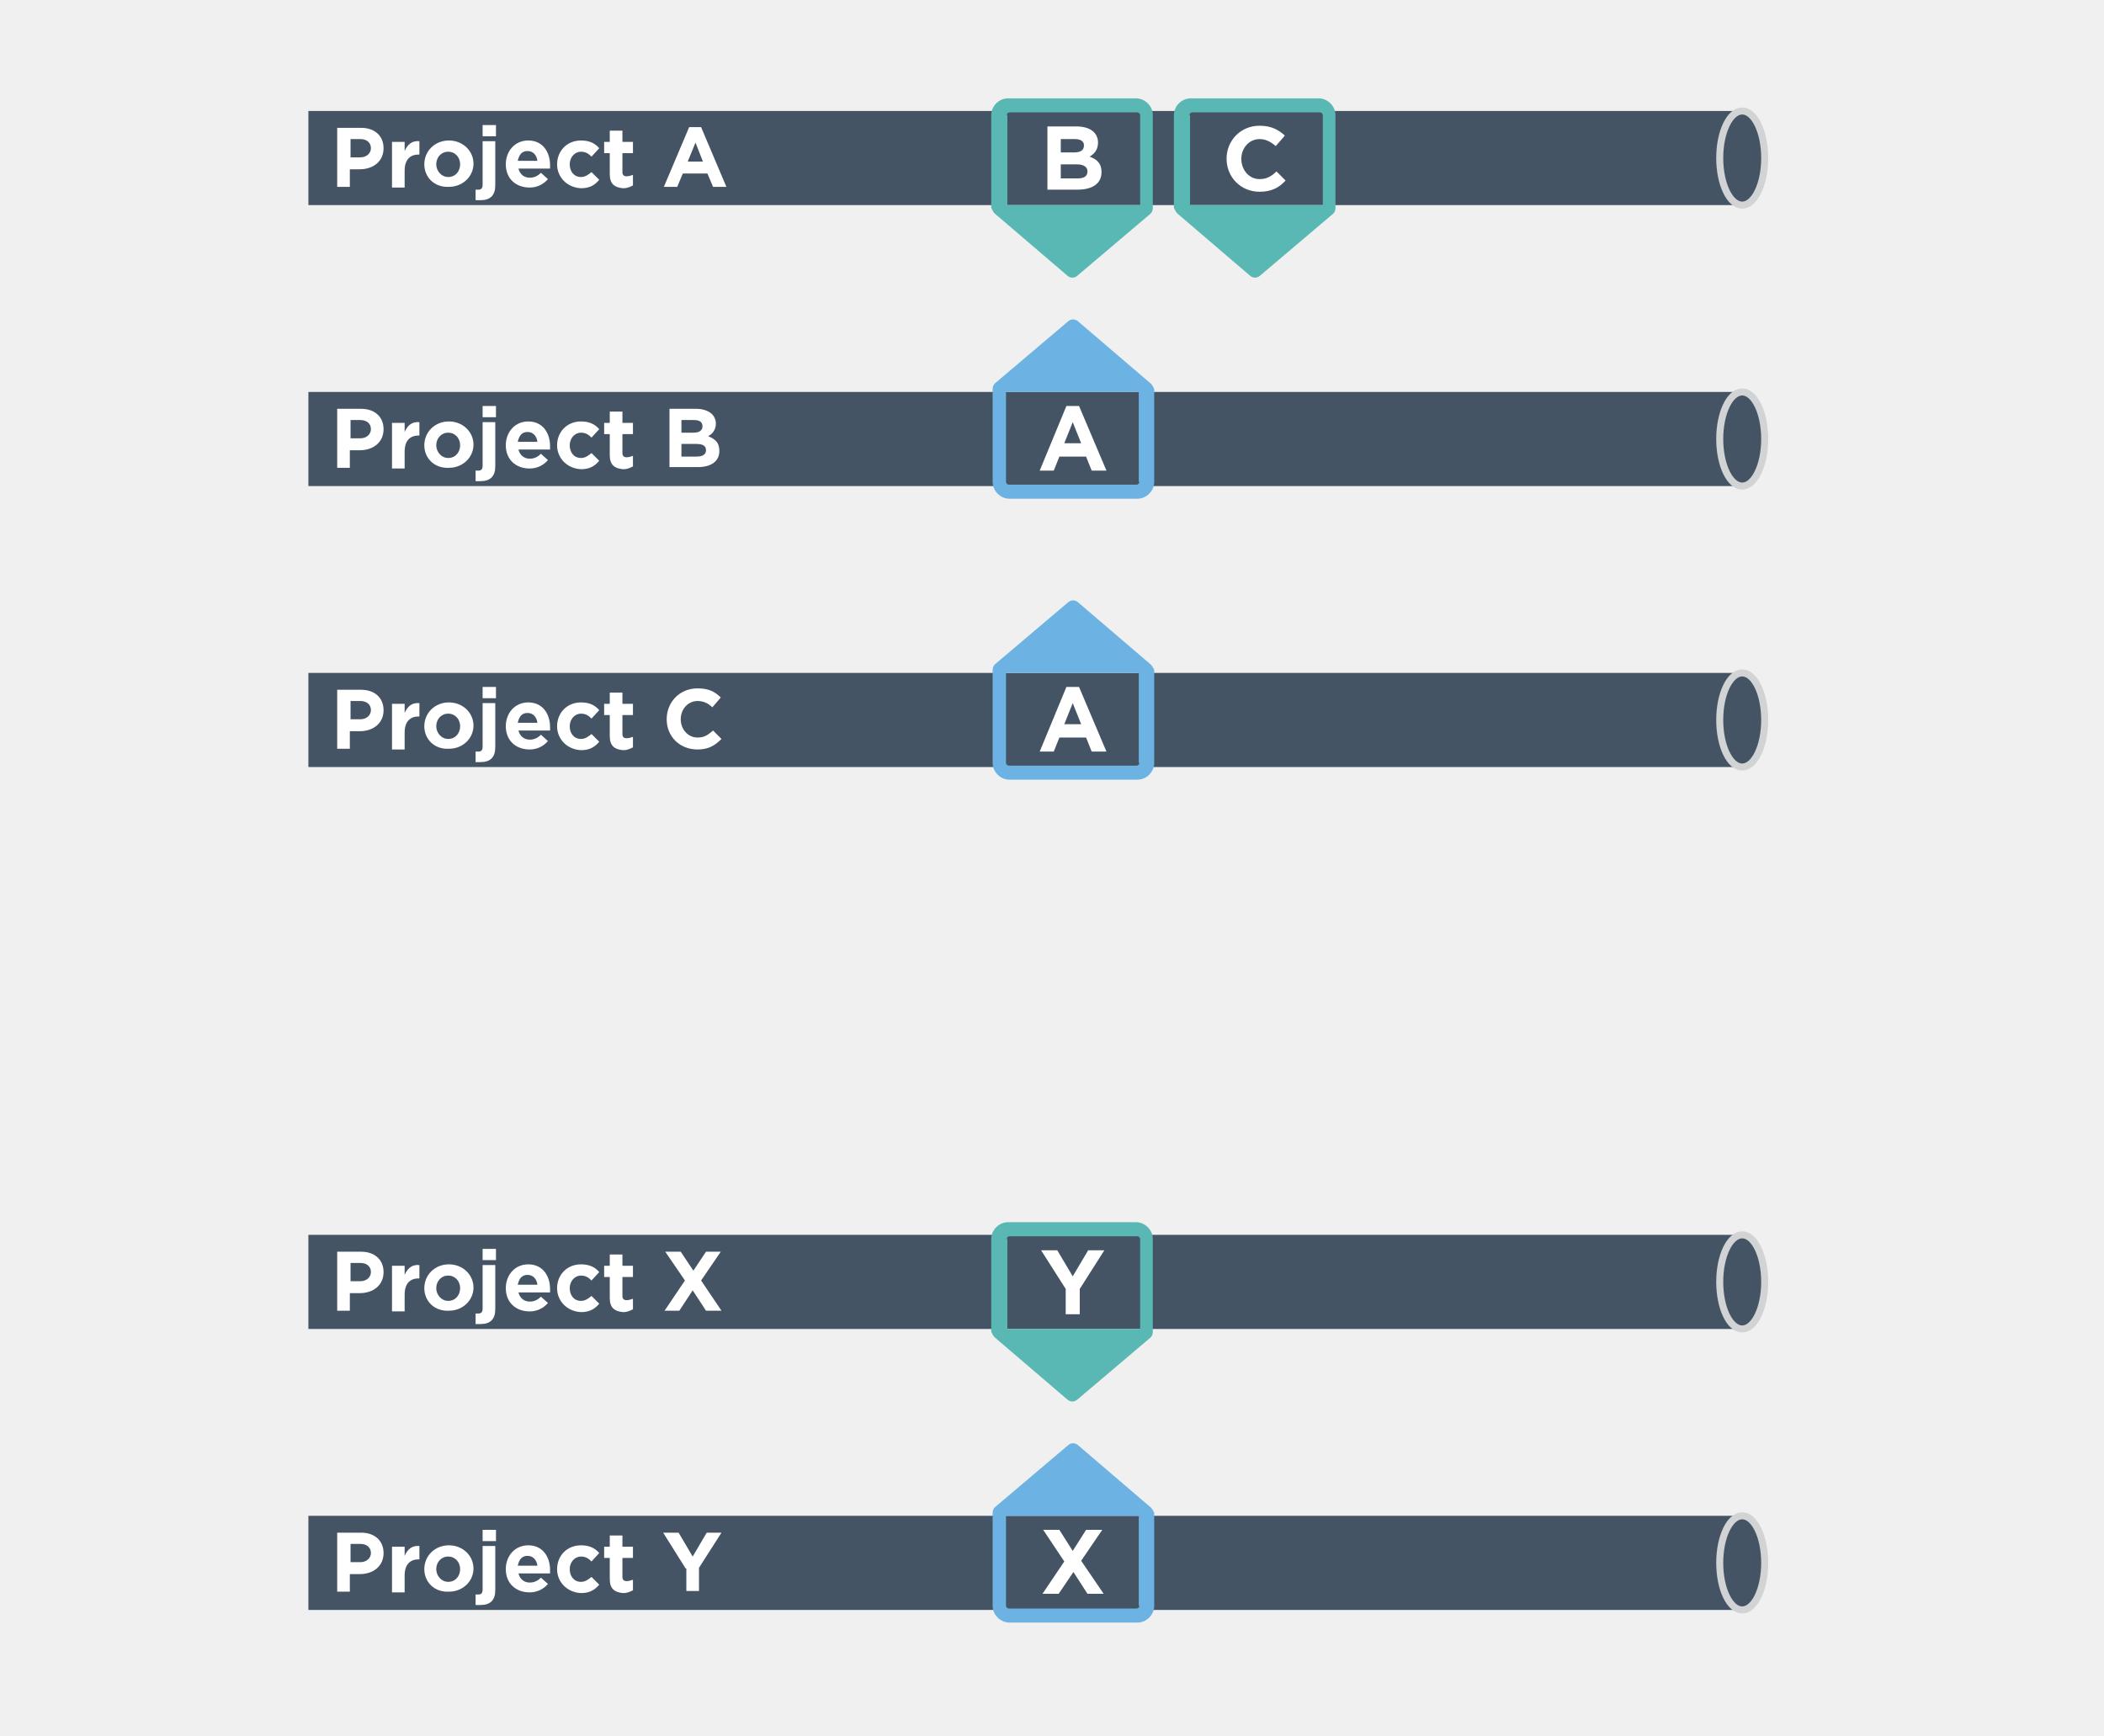
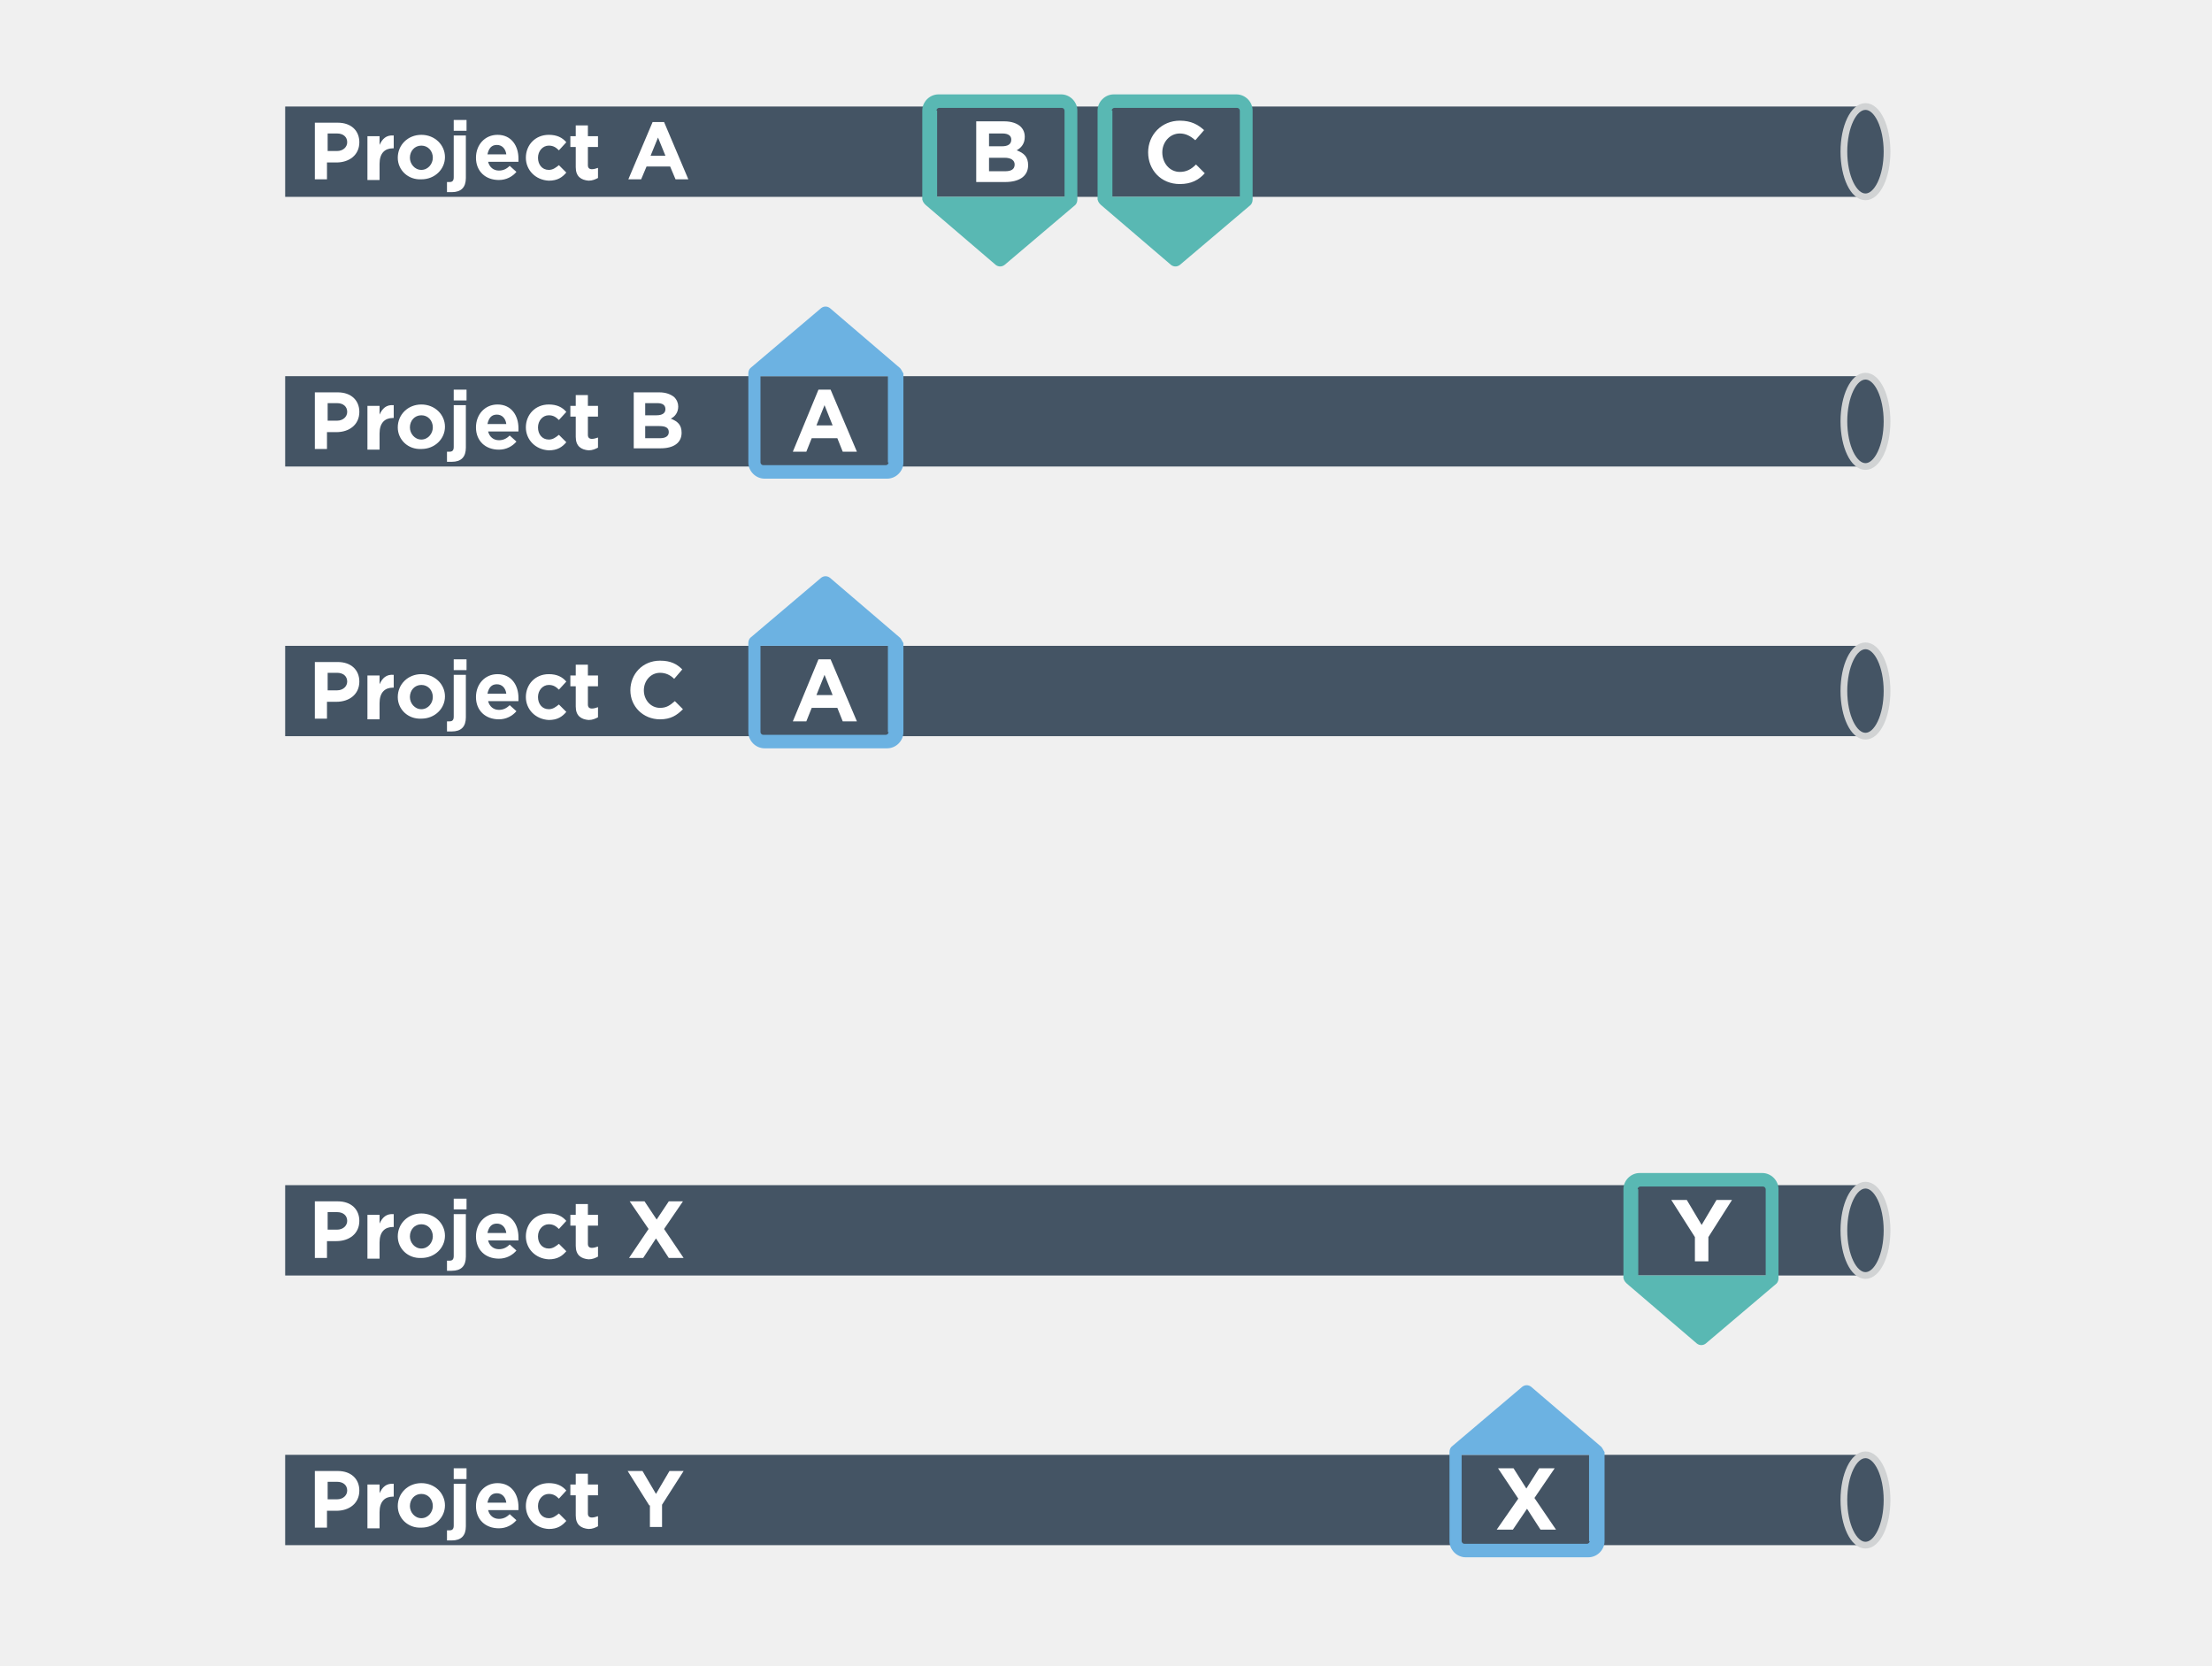
- <svg xmlns="http://www.w3.org/2000/svg" version="1.1" id="Layer_1" x="0px" y="0px" viewBox="0 0 299.5 247.1" enable-background="new 0 0 299.5 247.1" xml:space="preserve">
+ <svg xmlns="http://www.w3.org/2000/svg" version="1.1" id="Layer_1" x="0px" y="0px" viewBox="0 0 328.1 247.1" enable-background="new 0 0 328.1 247.1" xml:space="preserve">
  <g>
-     <rect x="43.9" y="95.8" fill="#445464" width="204.2" height="13.4" />
-     <ellipse fill="#445464" stroke="#D1D3D4" stroke-miterlimit="10" cx="248" cy="102.5" rx="3.2" ry="6.7" />
+     <rect x="42.3" y="15.8" fill="#445464" width="234.3" height="13.4" />
+     <rect x="42.3" y="55.8" fill="#445464" width="234.3" height="13.4" />
+     <rect x="42.3" y="95.8" fill="#445464" width="234.3" height="13.4" />
+     <rect x="42.3" y="175.8" fill="#445464" width="234.3" height="13.4" />
+     <ellipse fill="#445464" stroke="#D1D3D4" stroke-miterlimit="10" cx="276.7" cy="102.5" rx="3.2" ry="6.7" />
    <g>
      <g>
-         <path fill="#FFFFFF" d="M48,98.2h3.4c2,0,3.2,1.2,3.2,2.9v0c0,1.9-1.5,3-3.4,3h-1.4v2.5H48V98.2z M51.3,102.4     c0.9,0,1.5-0.6,1.5-1.3v0c0-0.8-0.6-1.3-1.5-1.3h-1.4v2.6H51.3z" />
-         <path fill="#FFFFFF" d="M55.8,100.2h1.8v1.3c0.4-0.9,1-1.5,2.1-1.4v1.9h-0.1c-1.2,0-2,0.7-2,2.3v2.4h-1.8V100.2z" />
-         <path fill="#FFFFFF" d="M60.4,103.4L60.4,103.4c0-1.9,1.5-3.4,3.5-3.4c2,0,3.5,1.5,3.5,3.3v0c0,1.8-1.5,3.3-3.5,3.3     C61.8,106.7,60.4,105.2,60.4,103.4z M65.5,103.4L65.5,103.4c0-1-0.7-1.8-1.7-1.8c-1,0-1.7,0.8-1.7,1.8v0c0,0.9,0.7,1.8,1.7,1.8     C64.9,105.2,65.5,104.3,65.5,103.4z" />
-         <path fill="#FFFFFF" d="M67.7,108.5V107c0.1,0,0.3,0,0.4,0c0.4,0,0.6-0.2,0.6-0.7v-6.2h1.8v6.3c0,1.4-0.7,2.1-2.1,2.1     C68.1,108.5,67.9,108.5,67.7,108.5z M68.7,97.8h1.9v1.6h-1.9V97.8z" />
-         <path fill="#FFFFFF" d="M72,103.4L72,103.4c0-1.9,1.3-3.4,3.2-3.4c2.1,0,3.1,1.7,3.1,3.5c0,0.1,0,0.3,0,0.5h-4.5     c0.2,0.8,0.8,1.3,1.6,1.3c0.6,0,1.1-0.2,1.6-0.7l1,0.9c-0.6,0.7-1.5,1.2-2.6,1.2C73.4,106.7,72,105.4,72,103.4z M76.5,102.9     c-0.1-0.8-0.6-1.4-1.4-1.4c-0.8,0-1.2,0.5-1.4,1.4H76.5z" />
-         <path fill="#FFFFFF" d="M79.3,103.4L79.3,103.4c0-1.9,1.4-3.4,3.4-3.4c1.2,0,2,0.4,2.6,1.1l-1.1,1.2c-0.4-0.4-0.8-0.7-1.5-0.7     c-0.9,0-1.6,0.8-1.6,1.8v0c0,1,0.6,1.8,1.6,1.8c0.6,0,1-0.3,1.5-0.7l1.1,1.1c-0.6,0.7-1.3,1.2-2.6,1.2     C80.7,106.7,79.3,105.2,79.3,103.4z" />
-         <path fill="#FFFFFF" d="M86.8,104.8v-3H86v-1.6h0.8v-1.6h1.8v1.6h1.5v1.6h-1.5v2.7c0,0.4,0.2,0.6,0.6,0.6c0.3,0,0.6-0.1,0.9-0.2     v1.5c-0.4,0.2-0.8,0.4-1.4,0.4C87.5,106.7,86.8,106.2,86.8,104.8z" />
-         <path fill="#FFFFFF" d="M94.9,102.4L94.9,102.4c0-2.4,1.8-4.4,4.4-4.4c1.6,0,2.5,0.5,3.3,1.3l-1.2,1.4c-0.6-0.6-1.3-0.9-2.1-0.9     c-1.4,0-2.4,1.2-2.4,2.6v0c0,1.4,1,2.6,2.4,2.6c1,0,1.5-0.4,2.2-1l1.2,1.2c-0.9,0.9-1.8,1.5-3.4,1.5     C96.7,106.7,94.9,104.8,94.9,102.4z" />
+         <path fill="#FFFFFF" d="M46.7,98.2h3.4c2,0,3.2,1.2,3.2,2.9v0c0,1.9-1.5,3-3.4,3h-1.4v2.5h-1.8V98.2z M50,102.4     c0.9,0,1.5-0.6,1.5-1.3v0c0-0.8-0.6-1.3-1.5-1.3h-1.4v2.6H50z" />
+         <path fill="#FFFFFF" d="M54.5,100.2h1.8v1.3c0.4-0.9,1-1.5,2.1-1.4v1.9h-0.1c-1.2,0-2,0.7-2,2.3v2.4h-1.8V100.2z" />
+         <path fill="#FFFFFF" d="M59,103.4L59,103.4c0-1.9,1.5-3.4,3.5-3.4c2,0,3.5,1.5,3.5,3.3v0c0,1.8-1.5,3.3-3.5,3.3     C60.5,106.7,59,105.2,59,103.4z M64.2,103.4L64.2,103.4c0-1-0.7-1.8-1.7-1.8c-1,0-1.7,0.8-1.7,1.8v0c0,0.9,0.7,1.8,1.7,1.8     C63.5,105.2,64.2,104.3,64.2,103.4z" />
+         <path fill="#FFFFFF" d="M66.3,108.5V107c0.1,0,0.3,0,0.4,0c0.4,0,0.6-0.2,0.6-0.7v-6.2h1.8v6.3c0,1.4-0.7,2.1-2.1,2.1     C66.8,108.5,66.6,108.5,66.3,108.5z M67.3,97.8h1.9v1.6h-1.9V97.8z" />
+         <path fill="#FFFFFF" d="M70.6,103.4L70.6,103.4c0-1.9,1.3-3.4,3.2-3.4c2.1,0,3.1,1.7,3.1,3.5c0,0.1,0,0.3,0,0.5h-4.5     c0.2,0.8,0.8,1.3,1.6,1.3c0.6,0,1.1-0.2,1.6-0.7l1,0.9c-0.6,0.7-1.5,1.2-2.6,1.2C72,106.7,70.6,105.4,70.6,103.4z M75.1,102.9     c-0.1-0.8-0.6-1.4-1.4-1.4c-0.8,0-1.2,0.5-1.4,1.4H75.1z" />
+         <path fill="#FFFFFF" d="M78,103.4L78,103.4c0-1.9,1.4-3.4,3.4-3.4c1.2,0,2,0.4,2.6,1.1l-1.1,1.2c-0.4-0.4-0.8-0.7-1.5-0.7     c-0.9,0-1.6,0.8-1.6,1.8v0c0,1,0.6,1.8,1.6,1.8c0.6,0,1-0.3,1.5-0.7l1.1,1.1c-0.6,0.7-1.3,1.2-2.6,1.2     C79.4,106.7,78,105.2,78,103.4z" />
+         <path fill="#FFFFFF" d="M85.4,104.8v-3h-0.8v-1.6h0.8v-1.6h1.8v1.6h1.5v1.6h-1.5v2.7c0,0.4,0.2,0.6,0.6,0.6     c0.3,0,0.6-0.1,0.9-0.2v1.5c-0.4,0.2-0.8,0.4-1.4,0.4C86.2,106.7,85.4,106.2,85.4,104.8z" />
+         <path fill="#FFFFFF" d="M93.5,102.4L93.5,102.4c0-2.4,1.8-4.4,4.4-4.4c1.6,0,2.5,0.5,3.3,1.3l-1.2,1.4c-0.6-0.6-1.3-0.9-2.1-0.9     c-1.4,0-2.4,1.2-2.4,2.6v0c0,1.4,1,2.6,2.4,2.6c1,0,1.5-0.4,2.2-1l1.2,1.2c-0.9,0.9-1.8,1.5-3.4,1.5     C95.4,106.7,93.5,104.8,93.5,102.4z" />
      </g>
    </g>
+     <ellipse fill="#445464" stroke="#D1D3D4" stroke-miterlimit="10" cx="276.7" cy="62.5" rx="3.2" ry="6.7" />
    <g>
      <g>
-         <path fill="#6CB2E2" d="M163.8,94.6l-10.4-8.9c-0.4-0.3-0.9-0.3-1.3,0l-10.5,8.9c-0.2,0.2-0.3,0.5-0.3,0.8v13.2     c0,1.3,1.1,2.4,2.4,2.4h18.2c1.3,0,2.4-1.1,2.4-2.4V95.4C164.2,95.1,164,94.8,163.8,94.6z M162.2,108.6c0,0.2-0.2,0.4-0.4,0.4     h-18.2c-0.2,0-0.4-0.2-0.4-0.4V95.8h18.9V108.6z" />
+         <path fill="#FFFFFF" d="M46.7,58.2h3.4c2,0,3.2,1.2,3.2,2.9v0c0,1.9-1.5,3-3.4,3h-1.4v2.5h-1.8V58.2z M50,62.4     c0.9,0,1.5-0.6,1.5-1.3v0c0-0.8-0.6-1.3-1.5-1.3h-1.4v2.6H50z" />
+         <path fill="#FFFFFF" d="M54.5,60.2h1.8v1.3c0.4-0.9,1-1.5,2.1-1.4v1.9h-0.1c-1.2,0-2,0.7-2,2.3v2.4h-1.8V60.2z" />
+         <path fill="#FFFFFF" d="M59,63.4L59,63.4c0-1.9,1.5-3.4,3.5-3.4c2,0,3.5,1.5,3.5,3.3v0c0,1.8-1.5,3.3-3.5,3.3     C60.5,66.7,59,65.2,59,63.4z M64.2,63.4L64.2,63.4c0-1-0.7-1.8-1.7-1.8c-1,0-1.7,0.8-1.7,1.8v0c0,0.9,0.7,1.8,1.7,1.8     C63.5,65.2,64.2,64.3,64.2,63.4z" />
+         <path fill="#FFFFFF" d="M66.3,68.5V67c0.1,0,0.3,0,0.4,0c0.4,0,0.6-0.2,0.6-0.7v-6.2h1.8v6.3c0,1.4-0.7,2.1-2.1,2.1     C66.8,68.5,66.6,68.5,66.3,68.5z M67.3,57.8h1.9v1.6h-1.9V57.8z" />
+         <path fill="#FFFFFF" d="M70.6,63.4L70.6,63.4c0-1.9,1.3-3.4,3.2-3.4c2.1,0,3.1,1.7,3.1,3.5c0,0.1,0,0.3,0,0.5h-4.5     c0.2,0.8,0.8,1.3,1.6,1.3c0.6,0,1.1-0.2,1.6-0.7l1,0.9c-0.6,0.7-1.5,1.2-2.6,1.2C72,66.7,70.6,65.4,70.6,63.4z M75.1,62.9     c-0.1-0.8-0.6-1.4-1.4-1.4c-0.8,0-1.2,0.5-1.4,1.4H75.1z" />
+         <path fill="#FFFFFF" d="M78,63.4L78,63.4c0-1.9,1.4-3.4,3.4-3.4c1.2,0,2,0.4,2.6,1.1l-1.1,1.2c-0.4-0.4-0.8-0.7-1.5-0.7     c-0.9,0-1.6,0.8-1.6,1.8v0c0,1,0.6,1.8,1.6,1.8c0.6,0,1-0.3,1.5-0.7l1.1,1.1c-0.6,0.7-1.3,1.2-2.6,1.2C79.4,66.7,78,65.2,78,63.4     z" />
+         <path fill="#FFFFFF" d="M85.4,64.8v-3h-0.8v-1.6h0.8v-1.6h1.8v1.6h1.5v1.6h-1.5v2.7c0,0.4,0.2,0.6,0.6,0.6c0.3,0,0.6-0.1,0.9-0.2     v1.5c-0.4,0.2-0.8,0.4-1.4,0.4C86.2,66.7,85.4,66.2,85.4,64.8z" />
+         <path fill="#FFFFFF" d="M93.9,58.2h3.9c1,0,1.7,0.3,2.2,0.7c0.4,0.4,0.6,0.9,0.6,1.4v0c0,0.9-0.5,1.5-1.1,1.8     c1,0.4,1.6,0.9,1.6,2.1v0c0,1.5-1.2,2.3-3.1,2.3h-4V58.2z M97.4,61.6c0.8,0,1.3-0.3,1.3-0.9v0c0-0.6-0.4-0.9-1.2-0.9h-1.8v1.8     H97.4z M97.9,65c0.8,0,1.3-0.3,1.3-0.9v0c0-0.6-0.4-0.9-1.4-0.9h-2.1V65H97.9z" />
+       </g>
+     </g>
+     <ellipse fill="#445464" stroke="#D1D3D4" stroke-miterlimit="10" cx="276.7" cy="22.5" rx="3.2" ry="6.7" />
+     <g>
+       <g>
+         <path fill="#FFFFFF" d="M46.7,18.2h3.4c2,0,3.2,1.2,3.2,2.9v0c0,1.9-1.5,3-3.4,3h-1.4v2.5h-1.8V18.2z M50,22.4     c0.9,0,1.5-0.6,1.5-1.3v0c0-0.8-0.6-1.3-1.5-1.3h-1.4v2.6H50z" />
+         <path fill="#FFFFFF" d="M54.5,20.2h1.8v1.3c0.4-0.9,1-1.5,2.1-1.4v1.9h-0.1c-1.2,0-2,0.7-2,2.3v2.4h-1.8V20.2z" />
+         <path fill="#FFFFFF" d="M59,23.4L59,23.4c0-1.9,1.5-3.4,3.5-3.4c2,0,3.5,1.5,3.5,3.3v0c0,1.8-1.5,3.3-3.5,3.3     C60.5,26.7,59,25.2,59,23.4z M64.2,23.4L64.2,23.4c0-1-0.7-1.8-1.7-1.8c-1,0-1.7,0.8-1.7,1.8v0c0,0.9,0.7,1.8,1.7,1.8     C63.5,25.2,64.2,24.3,64.2,23.4z" />
+         <path fill="#FFFFFF" d="M66.3,28.5V27c0.1,0,0.3,0,0.4,0c0.4,0,0.6-0.2,0.6-0.7v-6.2h1.8v6.3c0,1.4-0.7,2.1-2.1,2.1     C66.8,28.5,66.6,28.5,66.3,28.5z M67.3,17.8h1.9v1.6h-1.9V17.8z" />
+         <path fill="#FFFFFF" d="M70.6,23.4L70.6,23.4c0-1.9,1.3-3.4,3.2-3.4c2.1,0,3.1,1.7,3.1,3.5c0,0.1,0,0.3,0,0.5h-4.5     c0.2,0.8,0.8,1.3,1.6,1.3c0.6,0,1.1-0.2,1.6-0.7l1,0.9c-0.6,0.7-1.5,1.2-2.6,1.2C72,26.7,70.6,25.4,70.6,23.4z M75.1,22.9     c-0.1-0.8-0.6-1.4-1.4-1.4c-0.8,0-1.2,0.5-1.4,1.4H75.1z" />
+         <path fill="#FFFFFF" d="M78,23.4L78,23.4c0-1.9,1.4-3.4,3.4-3.4c1.2,0,2,0.4,2.6,1.1l-1.1,1.2c-0.4-0.4-0.8-0.7-1.5-0.7     c-0.9,0-1.6,0.8-1.6,1.8v0c0,1,0.6,1.8,1.6,1.8c0.6,0,1-0.3,1.5-0.7l1.1,1.1c-0.6,0.7-1.3,1.2-2.6,1.2C79.4,26.7,78,25.2,78,23.4     z" />
+         <path fill="#FFFFFF" d="M85.4,24.8v-3h-0.8v-1.6h0.8v-1.6h1.8v1.6h1.5v1.6h-1.5v2.7c0,0.4,0.2,0.6,0.6,0.6c0.3,0,0.6-0.1,0.9-0.2     v1.5c-0.4,0.2-0.8,0.4-1.4,0.4C86.2,26.7,85.4,26.2,85.4,24.8z" />
+         <path fill="#FFFFFF" d="M96.8,18.1h1.7l3.6,8.5h-1.9l-0.8-1.9h-3.5l-0.8,1.9h-1.9L96.8,18.1z M98.7,23.1l-1.1-2.7l-1.1,2.7H98.7z     " />
+       </g>
+     </g>
+     <ellipse fill="#445464" stroke="#D1D3D4" stroke-miterlimit="10" cx="276.7" cy="182.5" rx="3.2" ry="6.7" />
+     <g>
+       <g>
+         <path fill="#FFFFFF" d="M46.7,178.2h3.4c2,0,3.2,1.2,3.2,2.9v0c0,1.9-1.5,3-3.4,3h-1.4v2.5h-1.8V178.2z M50,182.4     c0.9,0,1.5-0.6,1.5-1.3v0c0-0.8-0.6-1.3-1.5-1.3h-1.4v2.6H50z" />
+         <path fill="#FFFFFF" d="M54.5,180.2h1.8v1.3c0.4-0.9,1-1.5,2.1-1.4v1.9h-0.1c-1.2,0-2,0.7-2,2.3v2.4h-1.8V180.2z" />
+         <path fill="#FFFFFF" d="M59,183.4L59,183.4c0-1.9,1.5-3.4,3.5-3.4c2,0,3.5,1.5,3.5,3.3v0c0,1.8-1.5,3.3-3.5,3.3     C60.5,186.7,59,185.2,59,183.4z M64.2,183.4L64.2,183.4c0-1-0.7-1.8-1.7-1.8c-1,0-1.7,0.8-1.7,1.8v0c0,0.9,0.7,1.8,1.7,1.8     C63.5,185.2,64.2,184.3,64.2,183.4z" />
+         <path fill="#FFFFFF" d="M66.3,188.5V187c0.1,0,0.3,0,0.4,0c0.4,0,0.6-0.2,0.6-0.7v-6.2h1.8v6.3c0,1.4-0.7,2.1-2.1,2.1     C66.8,188.5,66.6,188.5,66.3,188.5z M67.3,177.8h1.9v1.6h-1.9V177.8z" />
+         <path fill="#FFFFFF" d="M70.6,183.4L70.6,183.4c0-1.9,1.3-3.4,3.2-3.4c2.1,0,3.1,1.7,3.1,3.5c0,0.1,0,0.3,0,0.5h-4.5     c0.2,0.8,0.8,1.3,1.6,1.3c0.6,0,1.1-0.2,1.6-0.7l1,0.9c-0.6,0.7-1.5,1.2-2.6,1.2C72,186.7,70.6,185.4,70.6,183.4z M75.1,182.9     c-0.1-0.8-0.6-1.4-1.4-1.4c-0.8,0-1.2,0.5-1.4,1.4H75.1z" />
+         <path fill="#FFFFFF" d="M78,183.4L78,183.4c0-1.9,1.4-3.4,3.4-3.4c1.2,0,2,0.4,2.6,1.1l-1.1,1.2c-0.4-0.4-0.8-0.7-1.5-0.7     c-0.9,0-1.6,0.8-1.6,1.8v0c0,1,0.6,1.8,1.6,1.8c0.6,0,1-0.3,1.5-0.7l1.1,1.1c-0.6,0.7-1.3,1.2-2.6,1.2     C79.4,186.7,78,185.2,78,183.4z" />
+         <path fill="#FFFFFF" d="M85.4,184.8v-3h-0.8v-1.6h0.8v-1.6h1.8v1.6h1.5v1.6h-1.5v2.7c0,0.4,0.2,0.6,0.6,0.6     c0.3,0,0.6-0.1,0.9-0.2v1.5c-0.4,0.2-0.8,0.4-1.4,0.4C86.2,186.7,85.4,186.2,85.4,184.8z" />
+         <path fill="#FFFFFF" d="M96.2,182.3l-2.8-4.1h2.2l1.8,2.7l1.8-2.7h2.1l-2.8,4.1l2.9,4.3h-2.2l-1.9-2.9l-1.9,2.9h-2.1L96.2,182.3z     " />
+       </g>
+     </g>
+     <rect x="42.3" y="215.8" fill="#445464" width="234.3" height="13.4" />
+     <ellipse fill="#445464" stroke="#D1D3D4" stroke-miterlimit="10" cx="276.7" cy="222.5" rx="3.2" ry="6.7" />
+     <g>
+       <g>
+         <path fill="#FFFFFF" d="M46.7,218.2h3.4c2,0,3.2,1.2,3.2,2.9v0c0,1.9-1.5,3-3.4,3h-1.4v2.5h-1.8V218.2z M50,222.4     c0.9,0,1.5-0.6,1.5-1.3v0c0-0.8-0.6-1.3-1.5-1.3h-1.4v2.6H50z" />
+         <path fill="#FFFFFF" d="M54.5,220.2h1.8v1.3c0.4-0.9,1-1.5,2.1-1.4v1.9h-0.1c-1.2,0-2,0.7-2,2.3v2.4h-1.8V220.2z" />
+         <path fill="#FFFFFF" d="M59,223.4L59,223.4c0-1.9,1.5-3.4,3.5-3.4c2,0,3.5,1.5,3.5,3.3v0c0,1.8-1.5,3.3-3.5,3.3     C60.5,226.7,59,225.2,59,223.4z M64.2,223.4L64.2,223.4c0-1-0.7-1.8-1.7-1.8c-1,0-1.7,0.8-1.7,1.8v0c0,0.9,0.7,1.8,1.7,1.8     C63.5,225.2,64.2,224.3,64.2,223.4z" />
+         <path fill="#FFFFFF" d="M66.3,228.5V227c0.1,0,0.3,0,0.4,0c0.4,0,0.6-0.2,0.6-0.7v-6.2h1.8v6.3c0,1.4-0.7,2.1-2.1,2.1     C66.8,228.5,66.6,228.5,66.3,228.5z M67.3,217.8h1.9v1.6h-1.9V217.8z" />
+         <path fill="#FFFFFF" d="M70.6,223.4L70.6,223.4c0-1.9,1.3-3.4,3.2-3.4c2.1,0,3.1,1.7,3.1,3.5c0,0.1,0,0.3,0,0.5h-4.5     c0.2,0.8,0.8,1.3,1.6,1.3c0.6,0,1.1-0.2,1.6-0.7l1,0.9c-0.6,0.7-1.5,1.2-2.6,1.2C72,226.7,70.6,225.4,70.6,223.4z M75.1,222.9     c-0.1-0.8-0.6-1.4-1.4-1.4c-0.8,0-1.2,0.5-1.4,1.4H75.1z" />
+         <path fill="#FFFFFF" d="M78,223.4L78,223.4c0-1.9,1.4-3.4,3.4-3.4c1.2,0,2,0.4,2.6,1.1l-1.1,1.2c-0.4-0.4-0.8-0.7-1.5-0.7     c-0.9,0-1.6,0.8-1.6,1.8v0c0,1,0.6,1.8,1.6,1.8c0.6,0,1-0.3,1.5-0.7l1.1,1.1c-0.6,0.7-1.3,1.2-2.6,1.2     C79.4,226.7,78,225.2,78,223.4z" />
+         <path fill="#FFFFFF" d="M85.4,224.8v-3h-0.8v-1.6h0.8v-1.6h1.8v1.6h1.5v1.6h-1.5v2.7c0,0.4,0.2,0.6,0.6,0.6     c0.3,0,0.6-0.1,0.9-0.2v1.5c-0.4,0.2-0.8,0.4-1.4,0.4C86.2,226.7,85.4,226.2,85.4,224.8z" />
+         <path fill="#FFFFFF" d="M96.3,223.3l-3.2-5.1h2.2l2,3.4l2-3.4h2.1l-3.2,5v3.3h-1.8V223.3z" />
+       </g>
+     </g>
+     <rect fill="none" width="328.1" height="247.1" />
+     <g>
+       <g>
+         <g>
+           <path fill="#FFFFFF" d="M144.8,18h4.2c1,0,1.9,0.3,2.4,0.8c0.4,0.4,0.6,0.9,0.6,1.5v0c0,1-0.5,1.6-1.2,2c1.1,0.4,1.7,1,1.7,2.2      v0c0,1.7-1.4,2.5-3.4,2.5h-4.3V18z M148.6,21.7c0.9,0,1.4-0.3,1.4-1v0c0-0.6-0.5-0.9-1.3-0.9h-2v1.9H148.6z M149.1,25.4      c0.9,0,1.4-0.3,1.4-1v0c0-0.6-0.5-1-1.5-1h-2.3v2H149.1z" />
+         </g>
      </g>
      <g>
-         <g>
-           <path fill="#FFFFFF" d="M151.8,97.8h1.8l3.9,9.2h-2.1l-0.8-2h-3.8l-0.8,2h-2L151.8,97.8z M153.9,103.1l-1.2-3l-1.2,3H153.9z" />
-         </g>
-       </g>
-     </g>
-     <rect x="43.9" y="55.8" fill="#445464" width="204.2" height="13.4" />
-     <ellipse fill="#445464" stroke="#D1D3D4" stroke-miterlimit="10" cx="248" cy="62.5" rx="3.2" ry="6.7" />
-     <g>
-       <g>
-         <path fill="#FFFFFF" d="M48,58.2h3.4c2,0,3.2,1.2,3.2,2.9v0c0,1.9-1.5,3-3.4,3h-1.4v2.5H48V58.2z M51.3,62.4     c0.9,0,1.5-0.6,1.5-1.3v0c0-0.8-0.6-1.3-1.5-1.3h-1.4v2.6H51.3z" />
-         <path fill="#FFFFFF" d="M55.8,60.2h1.8v1.3c0.4-0.9,1-1.5,2.1-1.4v1.9h-0.1c-1.2,0-2,0.7-2,2.3v2.4h-1.8V60.2z" />
-         <path fill="#FFFFFF" d="M60.4,63.4L60.4,63.4c0-1.9,1.5-3.4,3.5-3.4c2,0,3.5,1.5,3.5,3.3v0c0,1.8-1.5,3.3-3.5,3.3     C61.8,66.7,60.4,65.2,60.4,63.4z M65.5,63.4L65.5,63.4c0-1-0.7-1.8-1.7-1.8c-1,0-1.7,0.8-1.7,1.8v0c0,0.9,0.7,1.8,1.7,1.8     C64.9,65.2,65.5,64.3,65.5,63.4z" />
-         <path fill="#FFFFFF" d="M67.7,68.5V67c0.1,0,0.3,0,0.4,0c0.4,0,0.6-0.2,0.6-0.7v-6.2h1.8v6.3c0,1.4-0.7,2.1-2.1,2.1     C68.1,68.5,67.9,68.5,67.7,68.5z M68.7,57.8h1.9v1.6h-1.9V57.8z" />
-         <path fill="#FFFFFF" d="M72,63.4L72,63.4c0-1.9,1.3-3.4,3.2-3.4c2.1,0,3.1,1.7,3.1,3.5c0,0.1,0,0.3,0,0.5h-4.5     c0.2,0.8,0.8,1.3,1.6,1.3c0.6,0,1.1-0.2,1.6-0.7l1,0.9c-0.6,0.7-1.5,1.2-2.6,1.2C73.4,66.7,72,65.4,72,63.4z M76.5,62.9     c-0.1-0.8-0.6-1.4-1.4-1.4c-0.8,0-1.2,0.5-1.4,1.4H76.5z" />
-         <path fill="#FFFFFF" d="M79.3,63.4L79.3,63.4c0-1.9,1.4-3.4,3.4-3.4c1.2,0,2,0.4,2.6,1.1l-1.1,1.2c-0.4-0.4-0.8-0.7-1.5-0.7     c-0.9,0-1.6,0.8-1.6,1.8v0c0,1,0.6,1.8,1.6,1.8c0.6,0,1-0.3,1.5-0.7l1.1,1.1c-0.6,0.7-1.3,1.2-2.6,1.2     C80.7,66.7,79.3,65.2,79.3,63.4z" />
-         <path fill="#FFFFFF" d="M86.8,64.8v-3H86v-1.6h0.8v-1.6h1.8v1.6h1.5v1.6h-1.5v2.7c0,0.4,0.2,0.6,0.6,0.6c0.3,0,0.6-0.1,0.9-0.2     v1.5c-0.4,0.2-0.8,0.4-1.4,0.4C87.5,66.7,86.8,66.2,86.8,64.8z" />
-         <path fill="#FFFFFF" d="M95.2,58.2h3.9c1,0,1.7,0.3,2.2,0.7c0.4,0.4,0.6,0.9,0.6,1.4v0c0,0.9-0.5,1.5-1.1,1.8     c1,0.4,1.6,0.9,1.6,2.1v0c0,1.5-1.2,2.3-3.1,2.3h-4V58.2z M98.7,61.6c0.8,0,1.3-0.3,1.3-0.9v0c0-0.6-0.4-0.9-1.2-0.9H97v1.8H98.7     z M99.2,65c0.8,0,1.3-0.3,1.3-0.9v0c0-0.6-0.4-0.9-1.4-0.9H97V65H99.2z" />
-       </g>
-     </g>
-     <g>
-       <g>
-         <path fill="#6CB2E2" d="M163.8,54.6l-10.4-8.9c-0.4-0.3-0.9-0.3-1.3,0l-10.5,8.9c-0.2,0.2-0.3,0.5-0.3,0.8v13.2     c0,1.3,1.1,2.4,2.4,2.4h18.2c1.3,0,2.4-1.1,2.4-2.4V55.4C164.2,55.1,164,54.8,163.8,54.6z M162.2,68.6c0,0.2-0.2,0.4-0.4,0.4     h-18.2c-0.2,0-0.4-0.2-0.4-0.4V55.8h18.9V68.6z" />
-       </g>
-       <g>
-         <g>
-           <path fill="#FFFFFF" d="M151.8,57.8h1.8l3.9,9.2h-2.1l-0.8-2h-3.8l-0.8,2h-2L151.8,57.8z M153.9,63.1l-1.2-3l-1.2,3H153.9z" />
-         </g>
-       </g>
-     </g>
-     <rect x="43.9" y="15.8" fill="#445464" width="204.2" height="13.4" />
-     <ellipse fill="#445464" stroke="#D1D3D4" stroke-miterlimit="10" cx="248" cy="22.5" rx="3.2" ry="6.7" />
-     <g>
-       <g>
-         <path fill="#FFFFFF" d="M48,18.2h3.4c2,0,3.2,1.2,3.2,2.9v0c0,1.9-1.5,3-3.4,3h-1.4v2.5H48V18.2z M51.3,22.4     c0.9,0,1.5-0.6,1.5-1.3v0c0-0.8-0.6-1.3-1.5-1.3h-1.4v2.6H51.3z" />
-         <path fill="#FFFFFF" d="M55.8,20.2h1.8v1.3c0.4-0.9,1-1.5,2.1-1.4v1.9h-0.1c-1.2,0-2,0.7-2,2.3v2.4h-1.8V20.2z" />
-         <path fill="#FFFFFF" d="M60.4,23.4L60.4,23.4c0-1.9,1.5-3.4,3.5-3.4c2,0,3.5,1.5,3.5,3.3v0c0,1.8-1.5,3.3-3.5,3.3     C61.8,26.7,60.4,25.2,60.4,23.4z M65.5,23.4L65.5,23.4c0-1-0.7-1.8-1.7-1.8c-1,0-1.7,0.8-1.7,1.8v0c0,0.9,0.7,1.8,1.7,1.8     C64.9,25.2,65.5,24.3,65.5,23.4z" />
-         <path fill="#FFFFFF" d="M67.7,28.5V27c0.1,0,0.3,0,0.4,0c0.4,0,0.6-0.2,0.6-0.7v-6.2h1.8v6.3c0,1.4-0.7,2.1-2.1,2.1     C68.1,28.5,67.9,28.5,67.7,28.5z M68.7,17.8h1.9v1.6h-1.9V17.8z" />
-         <path fill="#FFFFFF" d="M72,23.4L72,23.4c0-1.9,1.3-3.4,3.2-3.4c2.1,0,3.1,1.7,3.1,3.5c0,0.1,0,0.3,0,0.5h-4.5     c0.2,0.8,0.8,1.3,1.6,1.3c0.6,0,1.1-0.2,1.6-0.7l1,0.9c-0.6,0.7-1.5,1.2-2.6,1.2C73.4,26.7,72,25.4,72,23.4z M76.5,22.9     c-0.1-0.8-0.6-1.4-1.4-1.4c-0.8,0-1.2,0.5-1.4,1.4H76.5z" />
-         <path fill="#FFFFFF" d="M79.3,23.4L79.3,23.4c0-1.9,1.4-3.4,3.4-3.4c1.2,0,2,0.4,2.6,1.1l-1.1,1.2c-0.4-0.4-0.8-0.7-1.5-0.7     c-0.9,0-1.6,0.8-1.6,1.8v0c0,1,0.6,1.8,1.6,1.8c0.6,0,1-0.3,1.5-0.7l1.1,1.1c-0.6,0.7-1.3,1.2-2.6,1.2     C80.7,26.7,79.3,25.2,79.3,23.4z" />
-         <path fill="#FFFFFF" d="M86.8,24.8v-3H86v-1.6h0.8v-1.6h1.8v1.6h1.5v1.6h-1.5v2.7c0,0.4,0.2,0.6,0.6,0.6c0.3,0,0.6-0.1,0.9-0.2     v1.5c-0.4,0.2-0.8,0.4-1.4,0.4C87.5,26.7,86.8,26.2,86.8,24.8z" />
-         <path fill="#FFFFFF" d="M98.1,18.1h1.7l3.6,8.5h-1.9l-0.8-1.9h-3.5l-0.8,1.9h-1.9L98.1,18.1z M100.1,23.1L99,20.3l-1.1,2.7H100.1     z" />
+         <path fill="#59B8B3" d="M137.3,30.4l10.4,8.9c0.4,0.3,0.9,0.3,1.3,0l10.5-8.9c0.2-0.2,0.3-0.5,0.3-0.8V16.4     c0-1.3-1.1-2.4-2.4-2.4h-18.2c-1.3,0-2.4,1.1-2.4,2.4v13.2C136.9,30,137.1,30.2,137.3,30.4z M138.9,16.4c0-0.2,0.2-0.4,0.4-0.4     h18.2c0.2,0,0.4,0.2,0.4,0.4v12.8h-18.9V16.4z" />
      </g>
    </g>
    <g>
      <g>
        <g>
-           <path fill="#FFFFFF" d="M149.1,18h4.2c1,0,1.9,0.3,2.4,0.8c0.4,0.4,0.6,0.9,0.6,1.5v0c0,1-0.5,1.6-1.2,2c1.1,0.4,1.7,1,1.7,2.2      v0c0,1.7-1.4,2.5-3.4,2.5h-4.3V18z M152.9,21.7c0.9,0,1.4-0.3,1.4-1v0c0-0.6-0.5-0.9-1.3-0.9h-2v1.9H152.9z M153.4,25.4      c0.9,0,1.4-0.3,1.4-1v0c0-0.6-0.5-1-1.5-1h-2.3v2H153.4z" />
+           <path fill="#FFFFFF" d="M170.3,22.6L170.3,22.6c0-2.6,2-4.7,4.7-4.7c1.7,0,2.7,0.6,3.6,1.4l-1.3,1.5c-0.7-0.6-1.4-1-2.3-1      c-1.5,0-2.6,1.3-2.6,2.8v0c0,1.6,1.1,2.9,2.6,2.9c1,0,1.7-0.4,2.4-1.1l1.3,1.3c-0.9,1-2,1.6-3.7,1.6      C172.2,27.3,170.3,25.2,170.3,22.6z" />
        </g>
      </g>
      <g>
-         <path fill="#59B8B3" d="M141.6,30.4l10.4,8.9c0.4,0.3,0.9,0.3,1.3,0l10.5-8.9c0.2-0.2,0.3-0.5,0.3-0.8V16.4     c0-1.3-1.1-2.4-2.4-2.4h-18.2c-1.3,0-2.4,1.1-2.4,2.4v13.2C141.3,30,141.4,30.2,141.6,30.4z M143.3,16.4c0-0.2,0.2-0.4,0.4-0.4     h18.2c0.2,0,0.4,0.2,0.4,0.4v12.8h-18.9V16.4z" />
+         <path fill="#59B8B3" d="M163.3,30.4l10.4,8.9c0.4,0.3,0.9,0.3,1.3,0l10.5-8.9c0.2-0.2,0.3-0.5,0.3-0.8V16.4     c0-1.3-1.1-2.4-2.4-2.4h-18.2c-1.3,0-2.4,1.1-2.4,2.4v13.2C162.9,30,163.1,30.2,163.3,30.4z M164.9,16.4c0-0.2,0.2-0.4,0.4-0.4     h18.2c0.2,0,0.4,0.2,0.4,0.4v12.8h-18.9V16.4z" />
+       </g>
+     </g>
+     <g>
+       <g>
+         <path fill="#6CB2E2" d="M133.5,54.6l-10.4-8.9c-0.4-0.3-0.9-0.3-1.3,0l-10.5,8.9c-0.2,0.2-0.3,0.5-0.3,0.8v13.2     c0,1.3,1.1,2.4,2.4,2.4h18.2c1.3,0,2.4-1.1,2.4-2.4V55.4C133.8,55.1,133.7,54.8,133.5,54.6z M131.8,68.6c0,0.2-0.2,0.4-0.4,0.4     h-18.2c-0.2,0-0.4-0.2-0.4-0.4V55.8h18.9V68.6z" />
+       </g>
+       <g>
+         <g>
+           <path fill="#FFFFFF" d="M121.4,57.8h1.8l3.9,9.2h-2.1l-0.8-2h-3.8l-0.8,2h-2L121.4,57.8z M123.5,63.1l-1.2-3l-1.2,3H123.5z" />
+         </g>
+       </g>
+     </g>
+     <g>
+       <g>
+         <path fill="#6CB2E2" d="M133.5,94.6l-10.4-8.9c-0.4-0.3-0.9-0.3-1.3,0l-10.5,8.9c-0.2,0.2-0.3,0.5-0.3,0.8v13.2     c0,1.3,1.1,2.4,2.4,2.4h18.2c1.3,0,2.4-1.1,2.4-2.4V95.4C133.8,95.1,133.7,94.8,133.5,94.6z M131.8,108.6c0,0.2-0.2,0.4-0.4,0.4     h-18.2c-0.2,0-0.4-0.2-0.4-0.4V95.8h18.9V108.6z" />
+       </g>
+       <g>
+         <g>
+           <path fill="#FFFFFF" d="M121.4,97.8h1.8l3.9,9.2h-2.1l-0.8-2h-3.8l-0.8,2h-2L121.4,97.8z M123.5,103.1l-1.2-3l-1.2,3H123.5z" />
+         </g>
      </g>
    </g>
    <g>
      <g>
        <g>
-           <path fill="#FFFFFF" d="M174.6,22.6L174.6,22.6c0-2.6,2-4.7,4.7-4.7c1.7,0,2.7,0.6,3.6,1.4l-1.3,1.5c-0.7-0.6-1.4-1-2.3-1      c-1.5,0-2.6,1.3-2.6,2.8v0c0,1.6,1.1,2.9,2.6,2.9c1,0,1.7-0.4,2.4-1.1l1.3,1.3c-0.9,1-2,1.6-3.7,1.6      C176.6,27.3,174.6,25.2,174.6,22.6z" />
+           <path fill="#FFFFFF" d="M251.4,183.5l-3.5-5.5h2.3l2.2,3.7l2.2-3.7h2.3l-3.5,5.5v3.6h-2V183.5z" />
        </g>
      </g>
      <g>
-         <path fill="#59B8B3" d="M167.6,30.4l10.4,8.9c0.4,0.3,0.9,0.3,1.3,0l10.5-8.9c0.2-0.2,0.3-0.5,0.3-0.8V16.4     c0-1.3-1.1-2.4-2.4-2.4h-18.2c-1.3,0-2.4,1.1-2.4,2.4v13.2C167.3,30,167.4,30.2,167.6,30.4z M169.3,16.4c0-0.2,0.2-0.4,0.4-0.4     h18.2c0.2,0,0.4,0.2,0.4,0.4v12.8h-18.9V16.4z" />
-       </g>
-     </g>
-     <rect x="43.9" y="175.8" fill="#445464" width="204.2" height="13.4" />
-     <ellipse fill="#445464" stroke="#D1D3D4" stroke-miterlimit="10" cx="248" cy="182.5" rx="3.2" ry="6.7" />
-     <g>
-       <g>
-         <path fill="#FFFFFF" d="M48,178.2h3.4c2,0,3.2,1.2,3.2,2.9v0c0,1.9-1.5,3-3.4,3h-1.4v2.5H48V178.2z M51.3,182.4     c0.9,0,1.5-0.6,1.5-1.3v0c0-0.8-0.6-1.3-1.5-1.3h-1.4v2.6H51.3z" />
-         <path fill="#FFFFFF" d="M55.8,180.2h1.8v1.3c0.4-0.9,1-1.5,2.1-1.4v1.9h-0.1c-1.2,0-2,0.7-2,2.3v2.4h-1.8V180.2z" />
-         <path fill="#FFFFFF" d="M60.4,183.4L60.4,183.4c0-1.9,1.5-3.4,3.5-3.4c2,0,3.5,1.5,3.5,3.3v0c0,1.8-1.5,3.3-3.5,3.3     C61.8,186.7,60.4,185.2,60.4,183.4z M65.5,183.4L65.5,183.4c0-1-0.7-1.8-1.7-1.8c-1,0-1.7,0.8-1.7,1.8v0c0,0.9,0.7,1.8,1.7,1.8     C64.9,185.2,65.5,184.3,65.5,183.4z" />
-         <path fill="#FFFFFF" d="M67.7,188.5V187c0.1,0,0.3,0,0.4,0c0.4,0,0.6-0.2,0.6-0.7v-6.2h1.8v6.3c0,1.4-0.7,2.1-2.1,2.1     C68.1,188.5,67.9,188.5,67.7,188.5z M68.7,177.8h1.9v1.6h-1.9V177.8z" />
-         <path fill="#FFFFFF" d="M72,183.4L72,183.4c0-1.9,1.3-3.4,3.2-3.4c2.1,0,3.1,1.7,3.1,3.5c0,0.1,0,0.3,0,0.5h-4.5     c0.2,0.8,0.8,1.3,1.6,1.3c0.6,0,1.1-0.2,1.6-0.7l1,0.9c-0.6,0.7-1.5,1.2-2.6,1.2C73.4,186.7,72,185.4,72,183.4z M76.5,182.9     c-0.1-0.8-0.6-1.4-1.4-1.4c-0.8,0-1.2,0.5-1.4,1.4H76.5z" />
-         <path fill="#FFFFFF" d="M79.3,183.4L79.3,183.4c0-1.9,1.4-3.4,3.4-3.4c1.2,0,2,0.4,2.6,1.1l-1.1,1.2c-0.4-0.4-0.8-0.7-1.5-0.7     c-0.9,0-1.6,0.8-1.6,1.8v0c0,1,0.6,1.8,1.6,1.8c0.6,0,1-0.3,1.5-0.7l1.1,1.1c-0.6,0.7-1.3,1.2-2.6,1.2     C80.7,186.7,79.3,185.2,79.3,183.4z" />
-         <path fill="#FFFFFF" d="M86.8,184.8v-3H86v-1.6h0.8v-1.6h1.8v1.6h1.5v1.6h-1.5v2.7c0,0.4,0.2,0.6,0.6,0.6c0.3,0,0.6-0.1,0.9-0.2     v1.5c-0.4,0.2-0.8,0.4-1.4,0.4C87.5,186.7,86.8,186.2,86.8,184.8z" />
-         <path fill="#FFFFFF" d="M97.5,182.3l-2.8-4.1h2.2l1.8,2.7l1.8-2.7h2.1l-2.8,4.1l2.9,4.3h-2.2l-1.9-2.9l-1.9,2.9h-2.1L97.5,182.3z     " />
+         <path fill="#59B8B3" d="M241.3,190.4l10.4,8.9c0.4,0.3,0.9,0.3,1.3,0l10.5-8.9c0.2-0.2,0.3-0.5,0.3-0.8v-13.2     c0-1.3-1.1-2.4-2.4-2.4h-18.2c-1.3,0-2.4,1.1-2.4,2.4v13.2C240.9,190,241.1,190.2,241.3,190.4z M242.9,176.4     c0-0.2,0.2-0.4,0.4-0.4h18.2c0.2,0,0.4,0.2,0.4,0.4v12.8h-18.9V176.4z" />
      </g>
    </g>
    <g>
      <g>
-         <g>
-           <path fill="#FFFFFF" d="M151.7,183.5l-3.5-5.5h2.3l2.2,3.7l2.2-3.7h2.3l-3.5,5.5v3.6h-2V183.5z" />
-         </g>
-       </g>
-       <g>
-         <path fill="#59B8B3" d="M141.6,190.4l10.4,8.9c0.4,0.3,0.9,0.3,1.3,0l10.5-8.9c0.2-0.2,0.3-0.5,0.3-0.8v-13.2     c0-1.3-1.1-2.4-2.4-2.4h-18.2c-1.3,0-2.4,1.1-2.4,2.4v13.2C141.3,190,141.4,190.2,141.6,190.4z M143.3,176.4     c0-0.2,0.2-0.4,0.4-0.4h18.2c0.2,0,0.4,0.2,0.4,0.4v12.8h-18.9V176.4z" />
-       </g>
-     </g>
-     <rect x="43.9" y="215.8" fill="#445464" width="204.2" height="13.4" />
-     <ellipse fill="#445464" stroke="#D1D3D4" stroke-miterlimit="10" cx="248" cy="222.5" rx="3.2" ry="6.7" />
-     <g>
-       <g>
-         <path fill="#FFFFFF" d="M48,218.2h3.4c2,0,3.2,1.2,3.2,2.9v0c0,1.9-1.5,3-3.4,3h-1.4v2.5H48V218.2z M51.3,222.4     c0.9,0,1.5-0.6,1.5-1.3v0c0-0.8-0.6-1.3-1.5-1.3h-1.4v2.6H51.3z" />
-         <path fill="#FFFFFF" d="M55.8,220.2h1.8v1.3c0.4-0.9,1-1.5,2.1-1.4v1.9h-0.1c-1.2,0-2,0.7-2,2.3v2.4h-1.8V220.2z" />
-         <path fill="#FFFFFF" d="M60.4,223.4L60.4,223.4c0-1.9,1.5-3.4,3.5-3.4c2,0,3.5,1.5,3.5,3.3v0c0,1.8-1.5,3.3-3.5,3.3     C61.8,226.7,60.4,225.2,60.4,223.4z M65.5,223.4L65.5,223.4c0-1-0.7-1.8-1.7-1.8c-1,0-1.7,0.8-1.7,1.8v0c0,0.9,0.7,1.8,1.7,1.8     C64.9,225.2,65.5,224.3,65.5,223.4z" />
-         <path fill="#FFFFFF" d="M67.7,228.5V227c0.1,0,0.3,0,0.4,0c0.4,0,0.6-0.2,0.6-0.7v-6.2h1.8v6.3c0,1.4-0.7,2.1-2.1,2.1     C68.1,228.5,67.9,228.5,67.7,228.5z M68.7,217.8h1.9v1.6h-1.9V217.8z" />
-         <path fill="#FFFFFF" d="M72,223.4L72,223.4c0-1.9,1.3-3.4,3.2-3.4c2.1,0,3.1,1.7,3.1,3.5c0,0.1,0,0.3,0,0.5h-4.5     c0.2,0.8,0.8,1.3,1.6,1.3c0.6,0,1.1-0.2,1.6-0.7l1,0.9c-0.6,0.7-1.5,1.2-2.6,1.2C73.4,226.7,72,225.4,72,223.4z M76.5,222.9     c-0.1-0.8-0.6-1.4-1.4-1.4c-0.8,0-1.2,0.5-1.4,1.4H76.5z" />
-         <path fill="#FFFFFF" d="M79.3,223.4L79.3,223.4c0-1.9,1.4-3.4,3.4-3.4c1.2,0,2,0.4,2.6,1.1l-1.1,1.2c-0.4-0.4-0.8-0.7-1.5-0.7     c-0.9,0-1.6,0.8-1.6,1.8v0c0,1,0.6,1.8,1.6,1.8c0.6,0,1-0.3,1.5-0.7l1.1,1.1c-0.6,0.7-1.3,1.2-2.6,1.2     C80.7,226.7,79.3,225.2,79.3,223.4z" />
-         <path fill="#FFFFFF" d="M86.8,224.8v-3H86v-1.6h0.8v-1.6h1.8v1.6h1.5v1.6h-1.5v2.7c0,0.4,0.2,0.6,0.6,0.6c0.3,0,0.6-0.1,0.9-0.2     v1.5c-0.4,0.2-0.8,0.4-1.4,0.4C87.5,226.7,86.8,226.2,86.8,224.8z" />
-         <path fill="#FFFFFF" d="M97.6,223.3l-3.2-5.1h2.2l2,3.4l2-3.4h2.1l-3.2,5v3.3h-1.8V223.3z" />
-       </g>
-     </g>
-     <g>
-       <g>
-         <path fill="#6CB2E2" d="M163.8,214.6l-10.4-8.9c-0.4-0.3-0.9-0.3-1.3,0l-10.5,8.9c-0.2,0.2-0.3,0.5-0.3,0.8v13.2     c0,1.3,1.1,2.4,2.4,2.4h18.2c1.3,0,2.4-1.1,2.4-2.4v-13.2C164.2,215.1,164,214.8,163.8,214.6z M162.2,228.6     c0,0.2-0.2,0.4-0.4,0.4h-18.2c-0.2,0-0.4-0.2-0.4-0.4v-12.8h18.9V228.6z" />
+         <path fill="#6CB2E2" d="M237.5,214.6l-10.4-8.9c-0.4-0.3-0.9-0.3-1.3,0l-10.5,8.9c-0.2,0.2-0.3,0.5-0.3,0.8v13.2     c0,1.3,1.1,2.4,2.4,2.4h18.2c1.3,0,2.4-1.1,2.4-2.4v-13.2C237.8,215.1,237.7,214.8,237.5,214.6z M235.8,228.6     c0,0.2-0.2,0.4-0.4,0.4h-18.2c-0.2,0-0.4-0.2-0.4-0.4v-12.8h18.9V228.6z" />
      </g>
      <g>
        <g>
-           <path fill="#FFFFFF" d="M151.5,222.3l-3-4.5h2.3l1.9,3l1.9-3h2.3l-3,4.4l3.2,4.7h-2.3l-2-3.1l-2.1,3.1h-2.3L151.5,222.3z" />
+           <path fill="#FFFFFF" d="M225.2,222.3l-3-4.5h2.3l1.9,3l1.9-3h2.3l-3,4.4l3.2,4.7h-2.3l-2-3.1l-2.1,3.1H222L225.2,222.3z" />
        </g>
      </g>
    </g>
-     <rect y="0" fill="none" width="299.5" height="247.1" />
  </g>
</svg>
